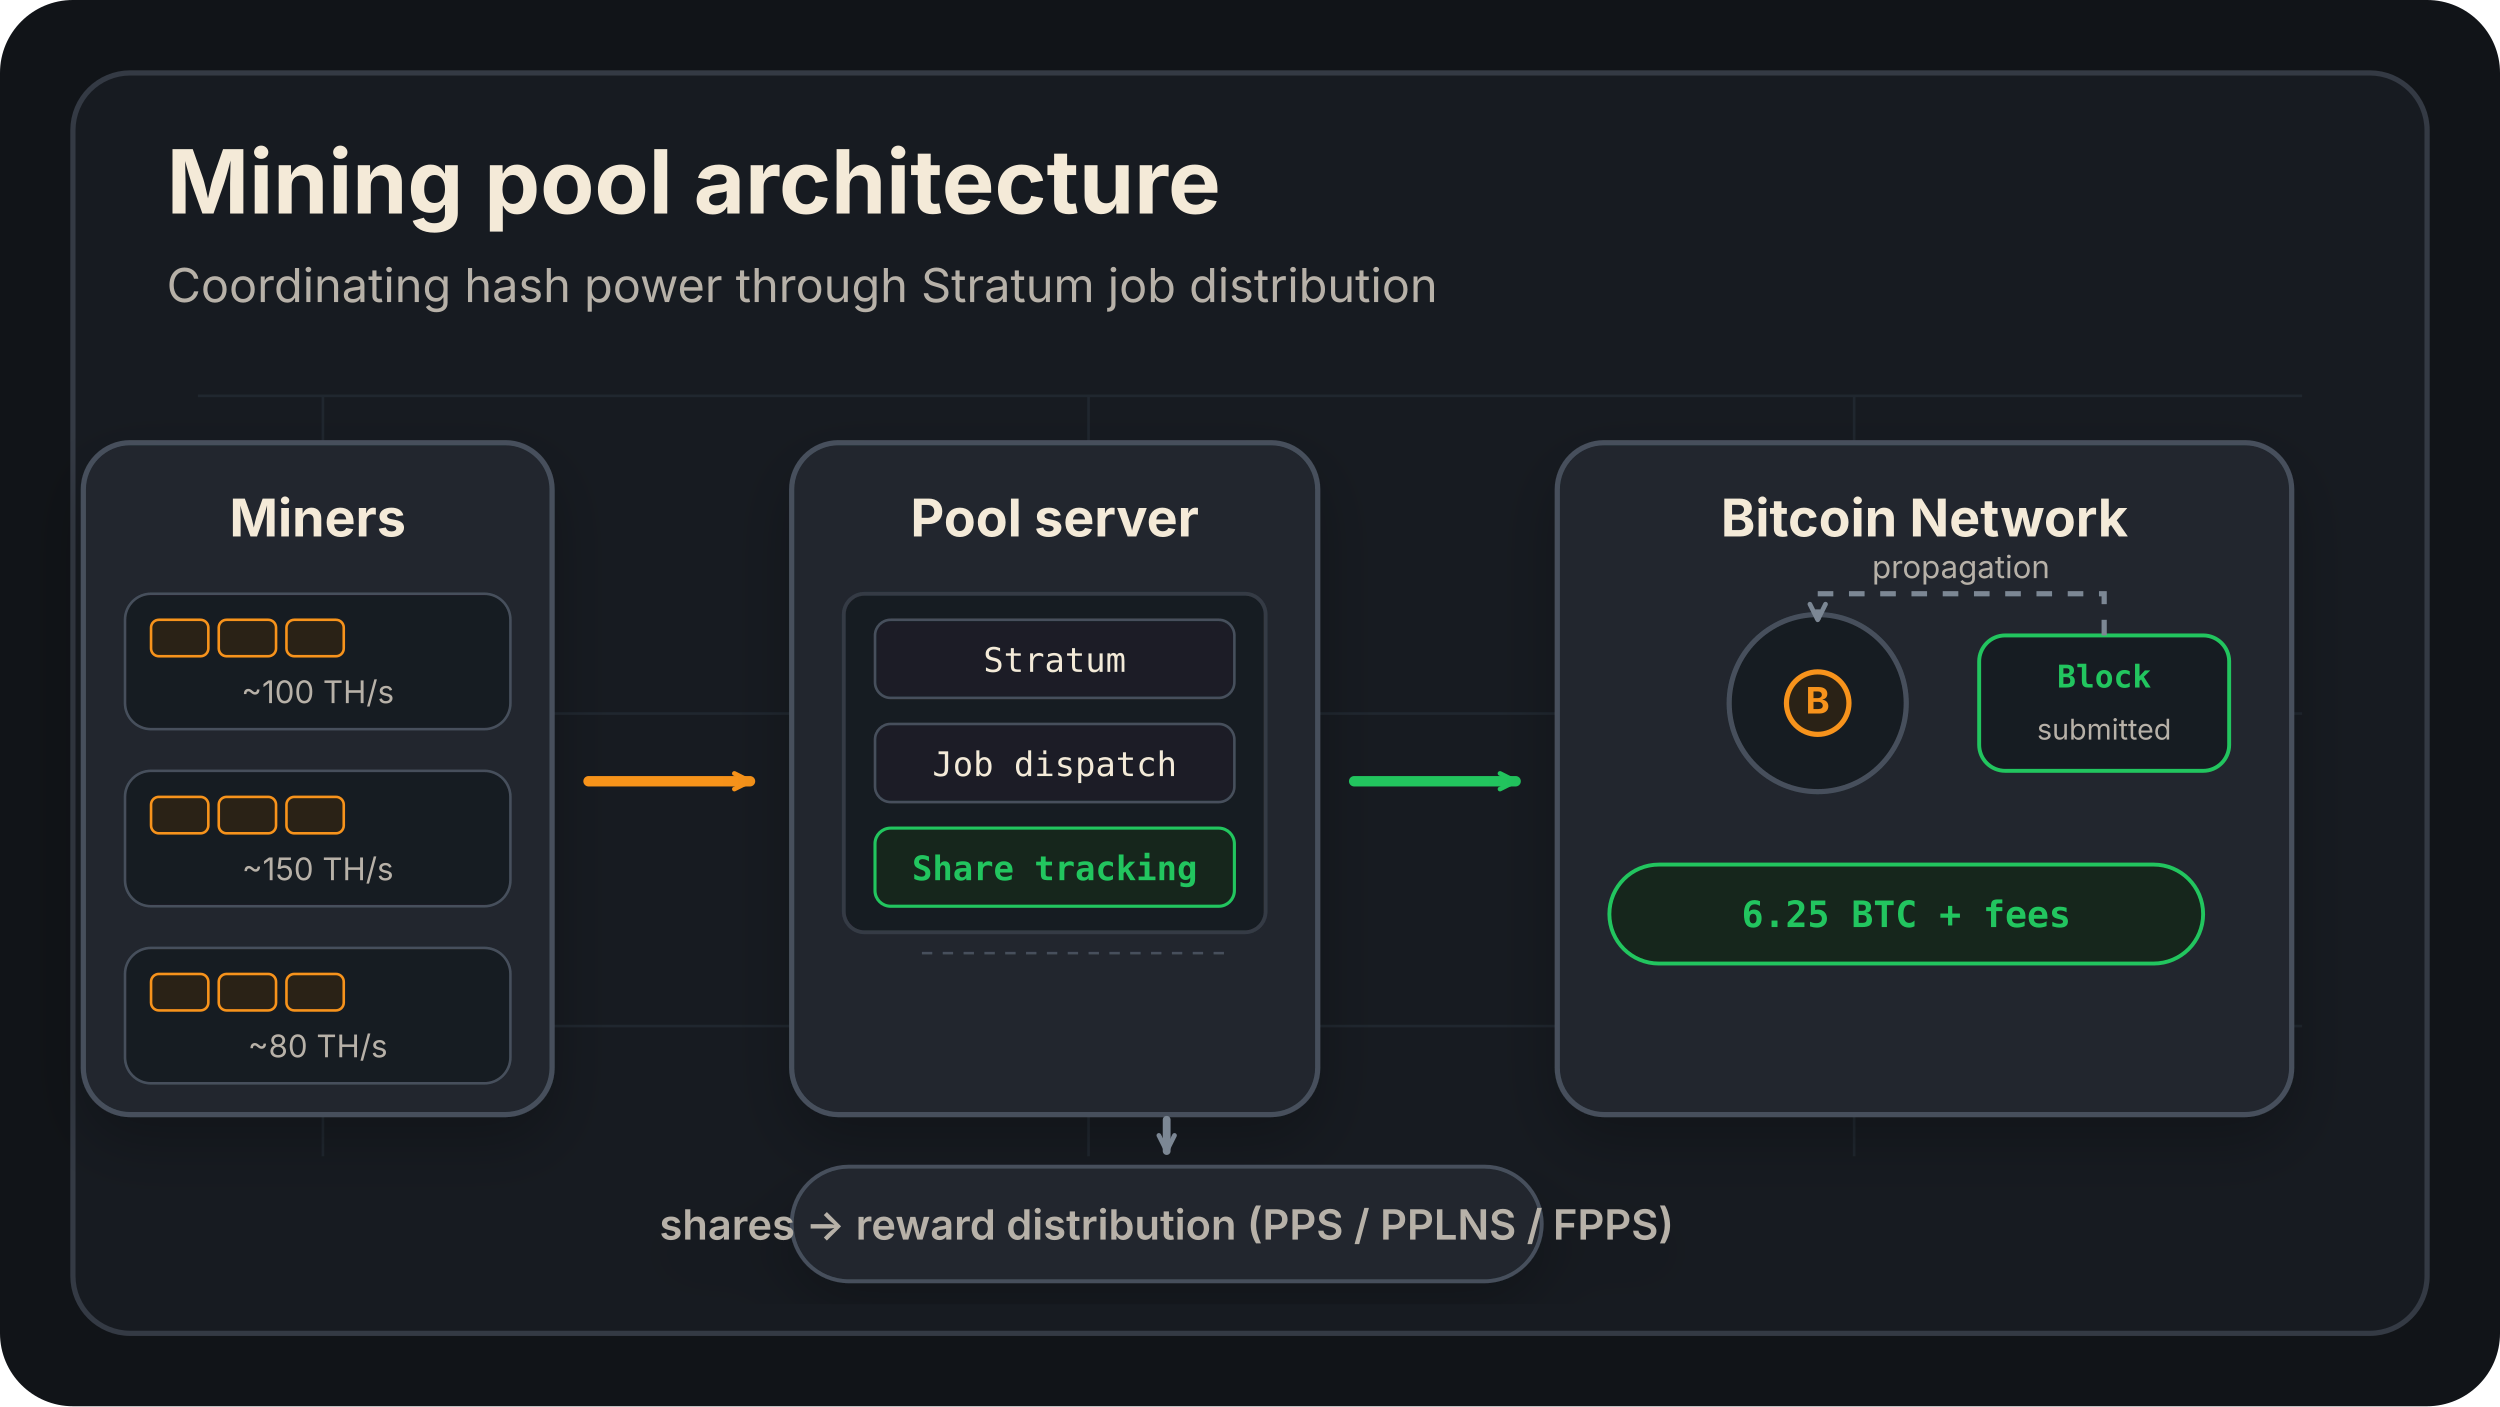
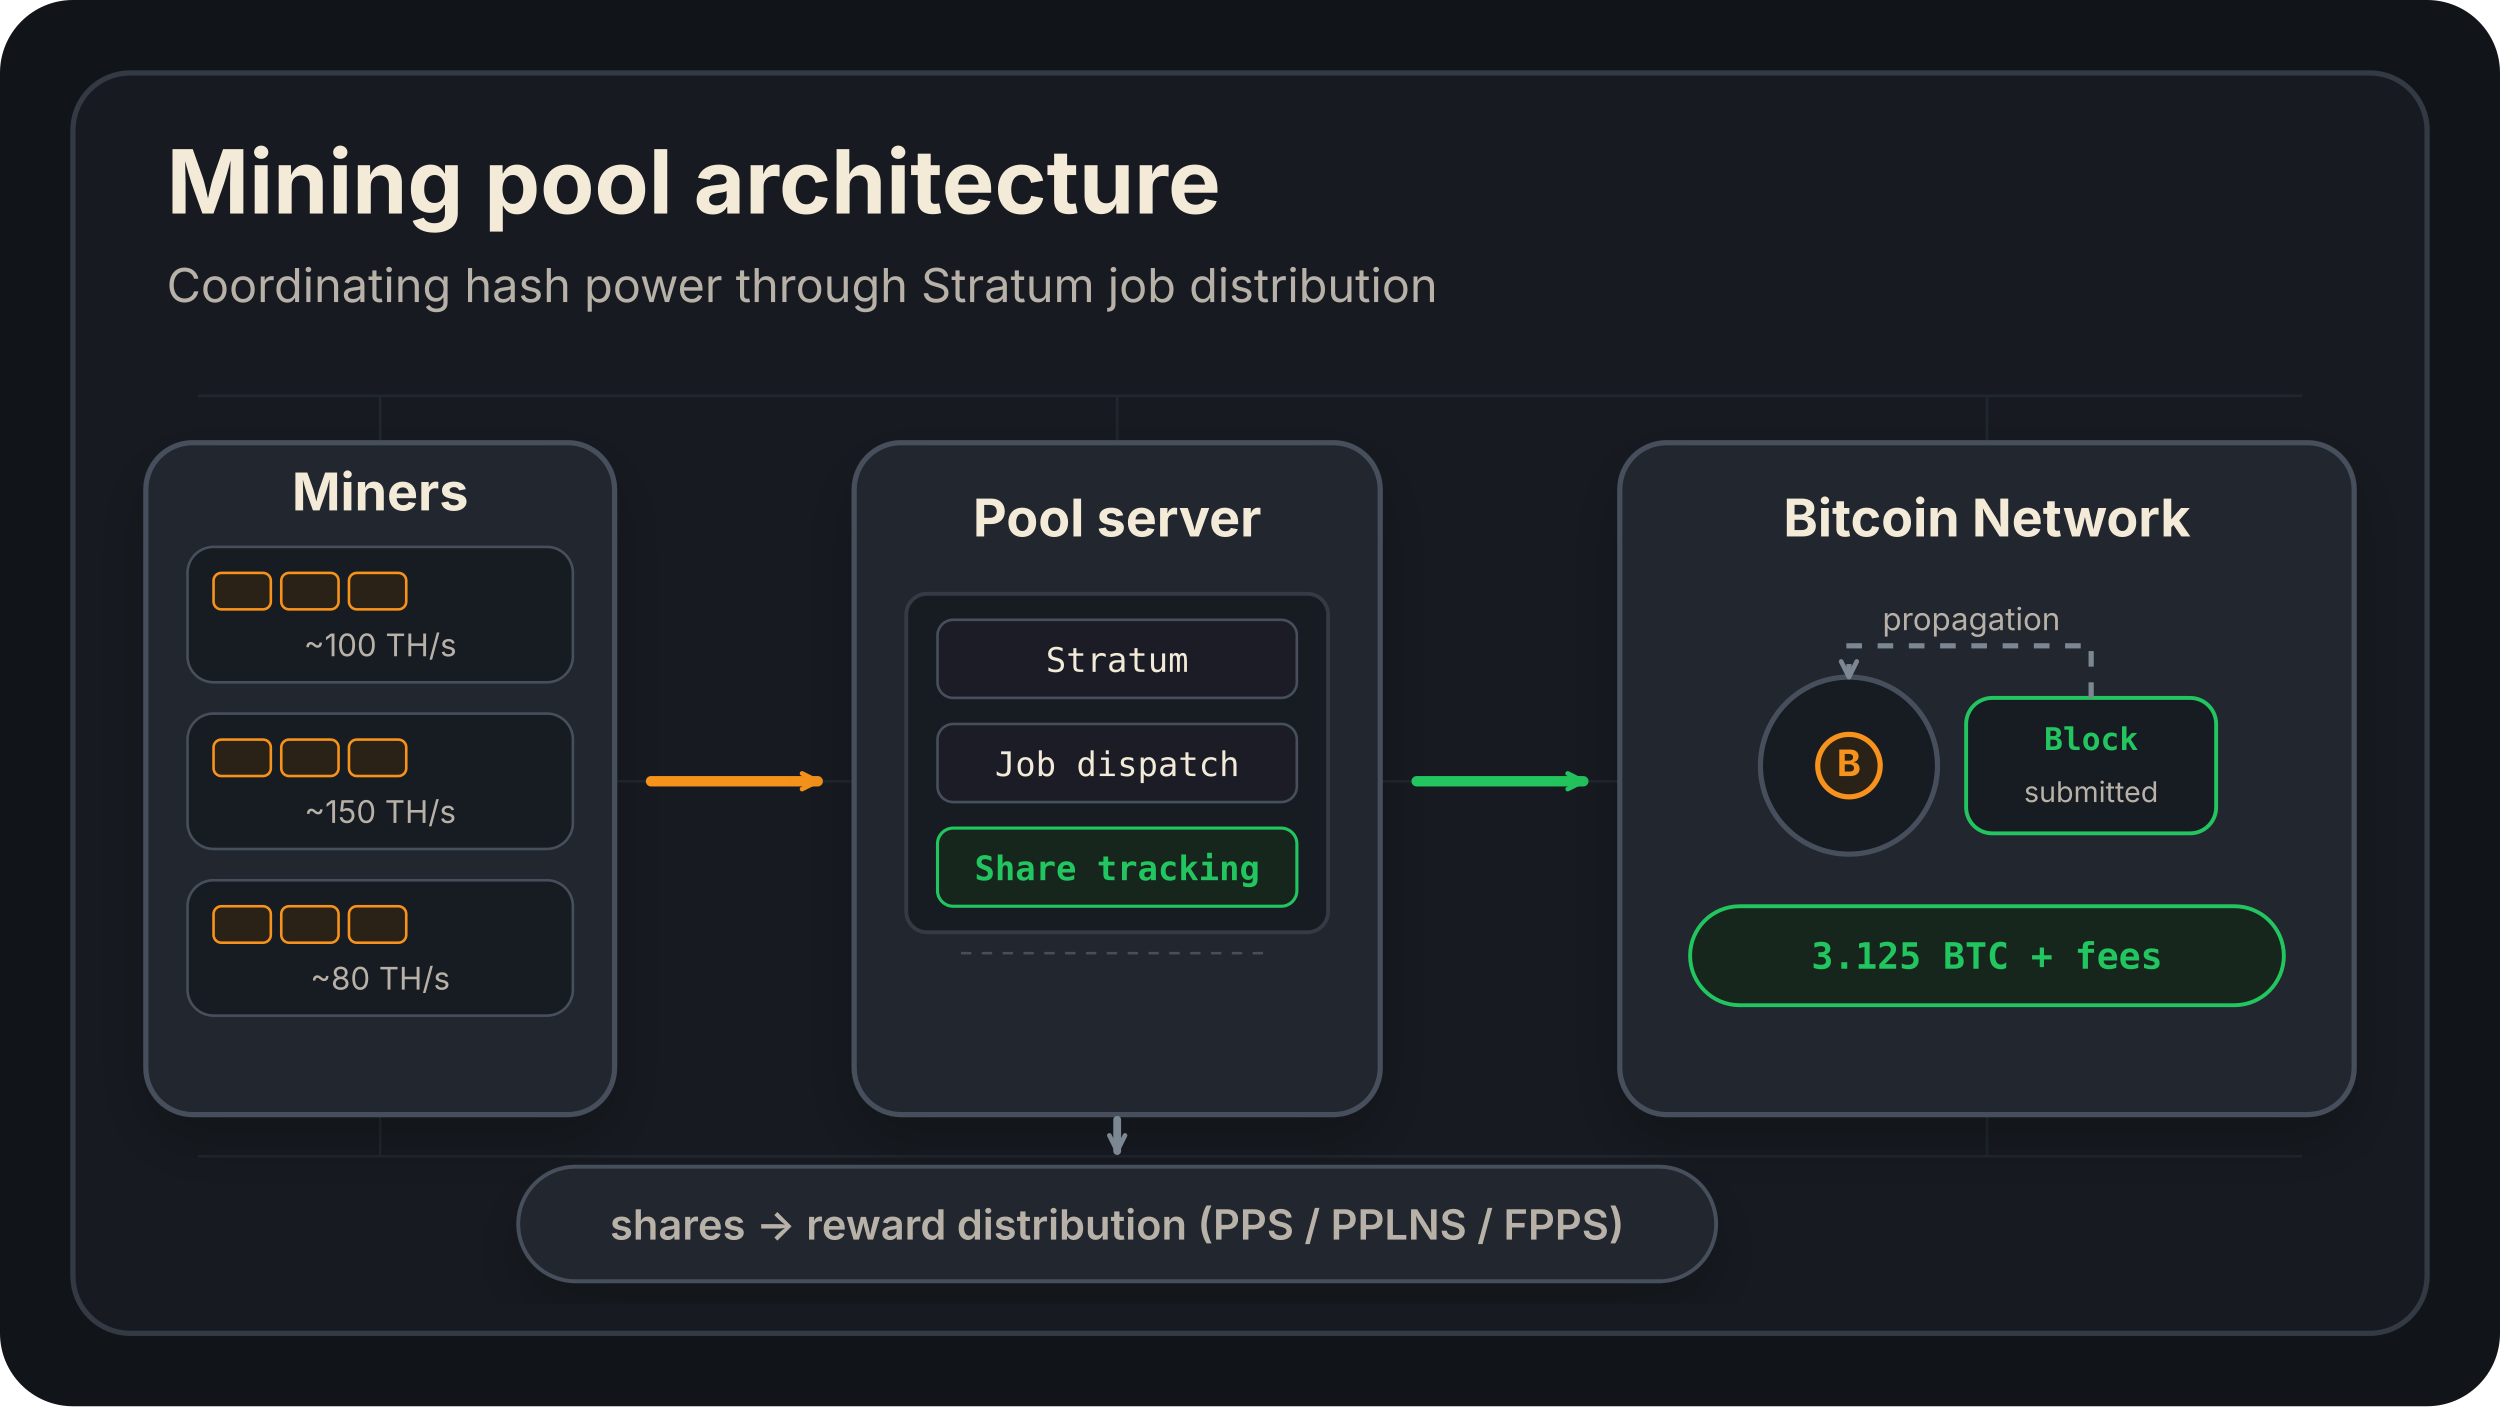
<svg xmlns="http://www.w3.org/2000/svg" width="960" height="540" viewBox="0 0 960 540" fill="none" role="img" aria-labelledby="title desc">
  <defs>
    <marker id="arrow-orange" markerWidth="10" markerHeight="10" refX="8" refY="5" orient="auto" markerUnits="userSpaceOnUse">
      <path d="M2 2L8 5L2 8" fill="none" stroke="#F7931A" stroke-width="1.8" stroke-linecap="round" stroke-linejoin="round" />
    </marker>
    <marker id="arrow-green" markerWidth="10" markerHeight="10" refX="8" refY="5" orient="auto" markerUnits="userSpaceOnUse">
      <path d="M2 2L8 5L2 8" fill="none" stroke="#22C55E" stroke-width="1.8" stroke-linecap="round" stroke-linejoin="round" />
    </marker>
    <marker id="arrow-muted" markerWidth="10" markerHeight="10" refX="8" refY="5" orient="auto" markerUnits="userSpaceOnUse">
      <path d="M2 2L8 5L2 8" fill="none" stroke="#7C8794" stroke-width="1.8" stroke-linecap="round" stroke-linejoin="round" />
    </marker>
    <filter id="soft" x="-20%" y="-20%" width="140%" height="140%">
      <feDropShadow dx="0" dy="10" stdDeviation="12" flood-color="#000000" flood-opacity="0.24" />
    </filter>
  </defs>
  <rect width="960" height="540" rx="28" fill="#111418" />
  <rect x="28" y="28" width="904" height="484" rx="22" fill="#171B21" stroke="#343A44" stroke-width="2" />
  <text x="64" y="82" fill="#F4EAD8" font-family="Inter, Arial, sans-serif" font-size="34" font-weight="700">Mining pool architecture</text>
  <text x="64" y="116" fill="#B7B1A8" font-family="Inter, Arial, sans-serif" font-size="18">Coordinating hash power through Stratum job distribution</text>
  <g stroke="#28313B" stroke-width="1" opacity="0.55">
    <path d="M76 152H884" />
-     <path d="M76 274H884" />
-     <path d="M76 394H884" />
-     <path d="M124 152V444" />
-     <path d="M418 152V444" />
-     <path d="M712 152V444" />
+     <path d="M76 300H884" />
+     <path d="M76 444H884" />
+     <path d="M146 152V444" />
+     <path d="M429 152V444" />
+     <path d="M763 152V444" />
  </g>
-   <g transform="translate(-12 0)">
+   <g>
    <g filter="url(#soft)">
-       <rect x="44" y="170" width="180" height="258" rx="18" fill="#20252D" stroke="#46505C" stroke-width="2" />
-       <text x="134" y="206" text-anchor="middle" fill="#F4EAD8" font-family="Inter, Arial, sans-serif" font-size="20" font-weight="700">Miners</text>
-       <rect x="60" y="228" width="148" height="52" rx="10" fill="#171B21" stroke="#46505C" />
-       <rect x="70" y="238" width="22" height="14" rx="3" fill="#2A2116" stroke="#F7931A" stroke-width="1" />
-       <rect x="96" y="238" width="22" height="14" rx="3" fill="#2A2116" stroke="#F7931A" stroke-width="1" />
-       <rect x="122" y="238" width="22" height="14" rx="3" fill="#2A2116" stroke="#F7931A" stroke-width="1" />
-       <text x="134" y="270" text-anchor="middle" fill="#B7B1A8" font-family="Inter, Arial, sans-serif" font-size="12">~100 TH/s</text>
-       <rect x="60" y="296" width="148" height="52" rx="10" fill="#171B21" stroke="#46505C" />
-       <rect x="70" y="306" width="22" height="14" rx="3" fill="#2A2116" stroke="#F7931A" stroke-width="1" />
-       <rect x="96" y="306" width="22" height="14" rx="3" fill="#2A2116" stroke="#F7931A" stroke-width="1" />
-       <rect x="122" y="306" width="22" height="14" rx="3" fill="#2A2116" stroke="#F7931A" stroke-width="1" />
-       <text x="134" y="338" text-anchor="middle" fill="#B7B1A8" font-family="Inter, Arial, sans-serif" font-size="12">~150 TH/s</text>
-       <rect x="60" y="364" width="148" height="52" rx="10" fill="#171B21" stroke="#46505C" />
-       <rect x="70" y="374" width="22" height="14" rx="3" fill="#2A2116" stroke="#F7931A" stroke-width="1" />
-       <rect x="96" y="374" width="22" height="14" rx="3" fill="#2A2116" stroke="#F7931A" stroke-width="1" />
-       <rect x="122" y="374" width="22" height="14" rx="3" fill="#2A2116" stroke="#F7931A" stroke-width="1" />
-       <text x="134" y="406" text-anchor="middle" fill="#B7B1A8" font-family="Inter, Arial, sans-serif" font-size="12">~80 TH/s</text>
+       <rect x="56" y="170" width="180" height="258" rx="18" fill="#20252D" stroke="#46505C" stroke-width="2" />
+       <text x="146" y="196" text-anchor="middle" fill="#F4EAD8" font-family="Inter, Arial, sans-serif" font-size="20" font-weight="700">Miners</text>
+       <rect x="72" y="210" width="148" height="52" rx="10" fill="#171B21" stroke="#46505C" />
+       <rect x="82" y="220" width="22" height="14" rx="3" fill="#2A2116" stroke="#F7931A" stroke-width="1" />
+       <rect x="108" y="220" width="22" height="14" rx="3" fill="#2A2116" stroke="#F7931A" stroke-width="1" />
+       <rect x="134" y="220" width="22" height="14" rx="3" fill="#2A2116" stroke="#F7931A" stroke-width="1" />
+       <text x="146" y="252" text-anchor="middle" fill="#B7B1A8" font-family="Inter, Arial, sans-serif" font-size="12">~100 TH/s</text>
+       <rect x="72" y="274" width="148" height="52" rx="10" fill="#171B21" stroke="#46505C" />
+       <rect x="82" y="284" width="22" height="14" rx="3" fill="#2A2116" stroke="#F7931A" stroke-width="1" />
+       <rect x="108" y="284" width="22" height="14" rx="3" fill="#2A2116" stroke="#F7931A" stroke-width="1" />
+       <rect x="134" y="284" width="22" height="14" rx="3" fill="#2A2116" stroke="#F7931A" stroke-width="1" />
+       <text x="146" y="316" text-anchor="middle" fill="#B7B1A8" font-family="Inter, Arial, sans-serif" font-size="12">~150 TH/s</text>
+       <rect x="72" y="338" width="148" height="52" rx="10" fill="#171B21" stroke="#46505C" />
+       <rect x="82" y="348" width="22" height="14" rx="3" fill="#2A2116" stroke="#F7931A" stroke-width="1" />
+       <rect x="108" y="348" width="22" height="14" rx="3" fill="#2A2116" stroke="#F7931A" stroke-width="1" />
+       <rect x="134" y="348" width="22" height="14" rx="3" fill="#2A2116" stroke="#F7931A" stroke-width="1" />
+       <text x="146" y="380" text-anchor="middle" fill="#B7B1A8" font-family="Inter, Arial, sans-serif" font-size="12">~80 TH/s</text>
    </g>
-     <path d="M238 300H300" stroke="#F7931A" stroke-width="4" stroke-linecap="round" marker-end="url(#arrow-orange)" />
+     <path d="M250 300H314" stroke="#F7931A" stroke-width="4" stroke-linecap="round" marker-end="url(#arrow-orange)" />
    <g filter="url(#soft)">
-       <rect x="316" y="170" width="202" height="258" rx="18" fill="#20252D" stroke="#46505C" stroke-width="2" />
-       <text x="417" y="206" text-anchor="middle" fill="#F4EAD8" font-family="Inter, Arial, sans-serif" font-size="20" font-weight="700">Pool server</text>
-       <rect x="336" y="228" width="162" height="130" rx="8" fill="#171B21" stroke="#343A44" stroke-width="1.5" />
-       <rect x="348" y="238" width="138" height="30" rx="6" fill="#1A1F28" stroke="#46505C" />
-       <text x="417" y="258" text-anchor="middle" fill="#F4EAD8" font-family="JetBrains Mono, monospace" font-size="13">Stratum</text>
-       <rect x="348" y="278" width="138" height="30" rx="6" fill="#1A1F28" stroke="#46505C" />
-       <text x="417" y="298" text-anchor="middle" fill="#F4EAD8" font-family="JetBrains Mono, monospace" font-size="13">Job dispatch</text>
-       <rect x="348" y="318" width="138" height="30" rx="6" fill="#14251A" stroke="#22C55E" stroke-width="1.2" />
-       <text x="417" y="338" text-anchor="middle" fill="#22C55E" font-family="JetBrains Mono, monospace" font-size="13" font-weight="700">Share tracking</text>
-       <path d="M366 366 L486 366" stroke="#46505C" stroke-width="1" stroke-dasharray="4 4" />
+       <rect x="328" y="170" width="202" height="258" rx="18" fill="#20252D" stroke="#46505C" stroke-width="2" />
+       <text x="429" y="206" text-anchor="middle" fill="#F4EAD8" font-family="Inter, Arial, sans-serif" font-size="20" font-weight="700">Pool server</text>
+       <rect x="348" y="228" width="162" height="130" rx="8" fill="#171B21" stroke="#343A44" stroke-width="1.5" />
+       <rect x="360" y="238" width="138" height="30" rx="6" fill="#1A1F28" stroke="#46505C" />
+       <text x="429" y="258" text-anchor="middle" fill="#F4EAD8" font-family="JetBrains Mono, monospace" font-size="13">Stratum</text>
+       <rect x="360" y="278" width="138" height="30" rx="6" fill="#1A1F28" stroke="#46505C" />
+       <text x="429" y="298" text-anchor="middle" fill="#F4EAD8" font-family="JetBrains Mono, monospace" font-size="13">Job dispatch</text>
+       <rect x="360" y="318" width="138" height="30" rx="6" fill="#14251A" stroke="#22C55E" stroke-width="1.2" />
+       <text x="429" y="338" text-anchor="middle" fill="#22C55E" font-family="JetBrains Mono, monospace" font-size="13" font-weight="700">Share tracking</text>
+       <path d="M369 366 L489 366" stroke="#46505C" stroke-width="1" stroke-dasharray="4 4" />
    </g>
-     <path d="M532 300H594" stroke="#22C55E" stroke-width="4" stroke-linecap="round" marker-end="url(#arrow-green)" />
+     <path d="M544 300H608" stroke="#22C55E" stroke-width="4" stroke-linecap="round" marker-end="url(#arrow-green)" />
    <g filter="url(#soft)">
-       <rect x="610" y="170" width="282" height="258" rx="18" fill="#20252D" stroke="#46505C" stroke-width="2" />
-       <text x="751" y="206" text-anchor="middle" fill="#F4EAD8" font-family="Inter, Arial, sans-serif" font-size="20" font-weight="700">Bitcoin Network</text>
-       <circle cx="710" cy="270" r="34" fill="#171B21" stroke="#46505C" stroke-width="2" />
-       <circle cx="710" cy="270" r="12" fill="#2A2116" stroke="#F7931A" stroke-width="2" />
-       <text x="710" y="274" text-anchor="middle" fill="#F7931A" font-family="Inter, Arial, sans-serif" font-size="14" font-weight="700">B</text>
-       <rect x="772" y="244" width="96" height="52" rx="10" fill="#171B21" stroke="#22C55E" stroke-width="1.5" />
-       <text x="820" y="264" text-anchor="middle" fill="#22C55E" font-family="JetBrains Mono, monospace" font-size="12" font-weight="700">Block</text>
-       <text x="820" y="284" text-anchor="middle" fill="#B7B1A8" font-family="Inter, Arial, sans-serif" font-size="11">submitted</text>
-       <rect x="630" y="332" width="228" height="38" rx="19" fill="#14251A" stroke="#22C55E" stroke-width="1.5" />
-       <text x="744" y="356" text-anchor="middle" fill="#22C55E" font-family="JetBrains Mono, monospace" font-size="14" font-weight="700">6.25 BTC + fees</text>
-       <path d="M820 244 L820 228 L710 228 L710 238" stroke="#7C8794" stroke-width="2" stroke-dasharray="6 6" marker-end="url(#arrow-muted)" />
-       <text x="765" y="222" text-anchor="middle" fill="#B7B1A8" font-family="Inter, Arial, sans-serif" font-size="12">propagation</text>
+       <rect x="622" y="170" width="282" height="258" rx="18" fill="#20252D" stroke="#46505C" stroke-width="2" />
+       <text x="763" y="206" text-anchor="middle" fill="#F4EAD8" font-family="Inter, Arial, sans-serif" font-size="20" font-weight="700">Bitcoin Network</text>
+       <circle cx="710" cy="294" r="34" fill="#171B21" stroke="#46505C" stroke-width="2" />
+       <circle cx="710" cy="294" r="12" fill="#2A2116" stroke="#F7931A" stroke-width="2" />
+       <text x="710" y="298" text-anchor="middle" fill="#F7931A" font-family="Inter, Arial, sans-serif" font-size="14" font-weight="700">B</text>
+       <rect x="755" y="268" width="96" height="52" rx="10" fill="#171B21" stroke="#22C55E" stroke-width="1.5" />
+       <text x="803" y="288" text-anchor="middle" fill="#22C55E" font-family="JetBrains Mono, monospace" font-size="12" font-weight="700">Block</text>
+       <text x="803" y="308" text-anchor="middle" fill="#B7B1A8" font-family="Inter, Arial, sans-serif" font-size="11">submitted</text>
+       <rect x="649" y="348" width="228" height="38" rx="19" fill="#14251A" stroke="#22C55E" stroke-width="1.5" />
+       <text x="763" y="372" text-anchor="middle" fill="#22C55E" font-family="JetBrains Mono, monospace" font-size="14" font-weight="700">3.125 BTC + fees</text>
+       <path d="M803 268 L803 248 L710 248 L710 260" stroke="#7C8794" stroke-width="2" stroke-dasharray="6 6" marker-end="url(#arrow-muted)" />
+       <text x="757" y="242" text-anchor="middle" fill="#B7B1A8" font-family="Inter, Arial, sans-serif" font-size="12">propagation</text>
    </g>
    <g filter="url(#soft)">
-       <rect x="316" y="448" width="288" height="44" rx="22" fill="#20252D" stroke="#46505C" stroke-width="1.5" />
-       <text x="460" y="476" text-anchor="middle" fill="#B7B1A8" font-family="Inter, Arial, sans-serif" font-size="16" font-weight="600">shares → reward distribution (PPS / PPLNS / FPPS)</text>
+       <rect x="199" y="448" width="460" height="44" rx="22" fill="#20252D" stroke="#46505C" stroke-width="1.5" />
+       <text x="429" y="476" text-anchor="middle" fill="#B7B1A8" font-family="Inter, Arial, sans-serif" font-size="16" font-weight="600">shares → reward distribution (PPS / PPLNS / FPPS)</text>
    </g>
-     <path d="M460 430V442" stroke="#7C8794" stroke-width="3" stroke-linecap="round" marker-end="url(#arrow-muted)" />
+     <path d="M429 430V442" stroke="#7C8794" stroke-width="3" stroke-linecap="round" marker-end="url(#arrow-muted)" />
  </g>
</svg>
